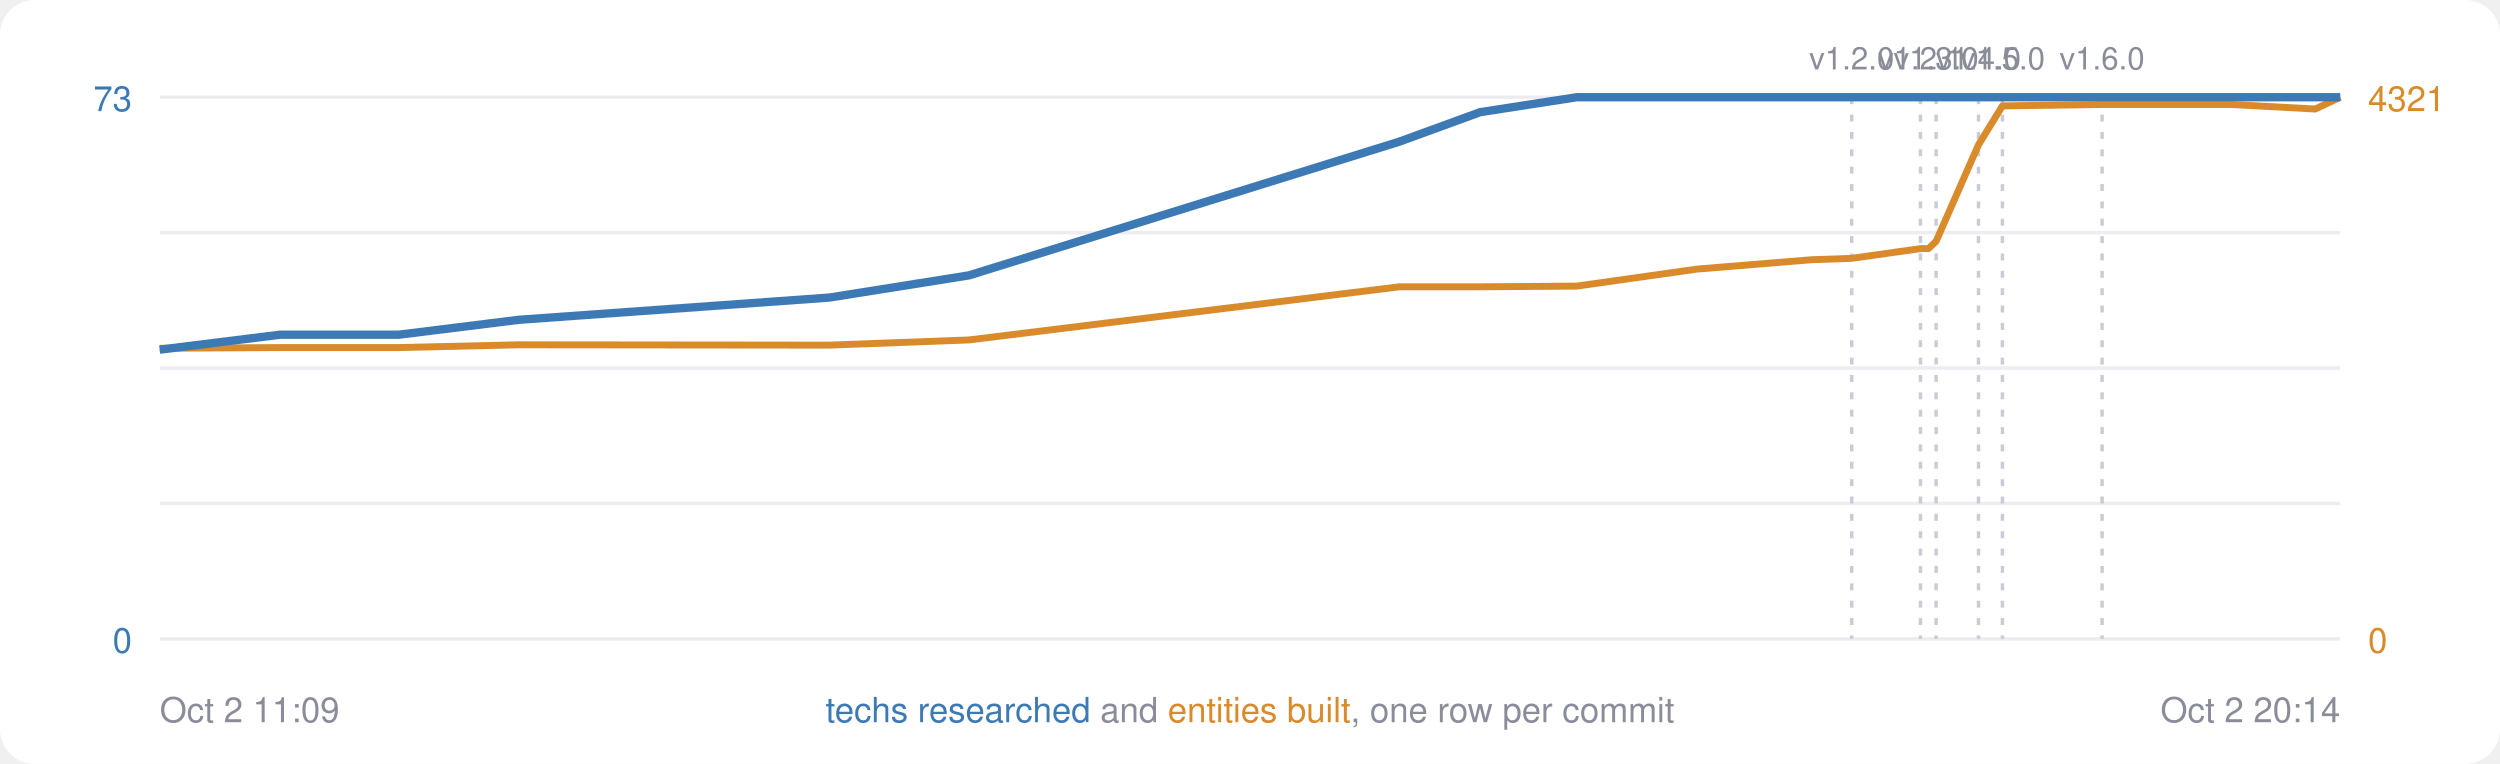
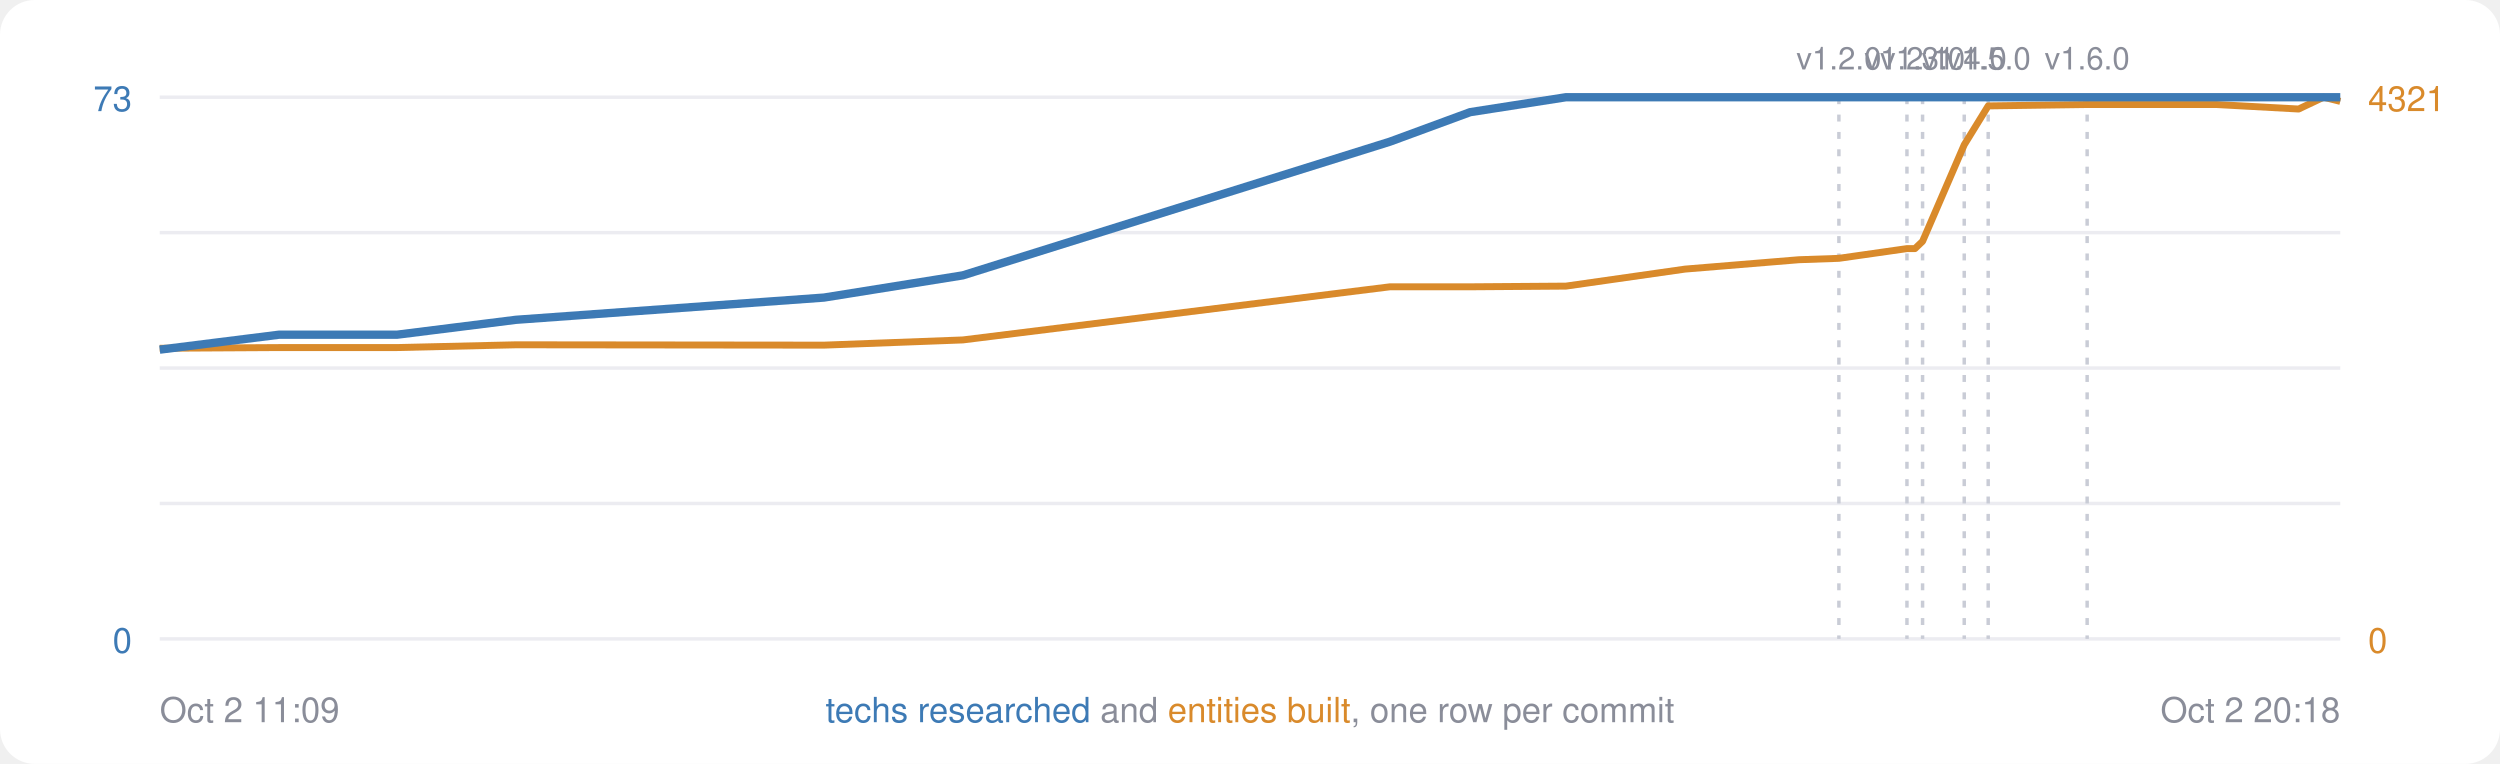
<svg xmlns="http://www.w3.org/2000/svg" viewBox="0 0 720 220" width="720" height="220" font-family="-apple-system,Helvetica,Arial,sans-serif">
  <rect width="720" height="220" fill="#ffffff" rx="10" />
  <line x1="46" y1="184.0" x2="674" y2="184.0" stroke="#ececf1" />
  <line x1="46" y1="145.0" x2="674" y2="145.0" stroke="#ececf1" />
  <line x1="46" y1="106.0" x2="674" y2="106.0" stroke="#ececf1" />
  <line x1="46" y1="67.0" x2="674" y2="67.0" stroke="#ececf1" />
  <line x1="46" y1="28.0" x2="674" y2="28.0" stroke="#ececf1" />
-   <line x1="533.3" y1="28" x2="533.3" y2="184" stroke="#c9ccd6" stroke-dasharray="2 3" />
-   <text x="533.3" y="20" text-anchor="middle" font-size="9" fill="#8a8d99">v1.2.0</text>
-   <line x1="553.1" y1="28" x2="553.1" y2="184" stroke="#c9ccd6" stroke-dasharray="2 3" />
-   <text x="553.1" y="20" text-anchor="middle" font-size="9" fill="#8a8d99">v1.2.1</text>
-   <line x1="557.6" y1="28" x2="557.6" y2="184" stroke="#c9ccd6" stroke-dasharray="2 3" />
-   <text x="557.6" y="20" text-anchor="middle" font-size="9" fill="#8a8d99">v1.3.0</text>
-   <line x1="569.8" y1="28" x2="569.8" y2="184" stroke="#c9ccd6" stroke-dasharray="2 3" />
-   <text x="569.8" y="20" text-anchor="middle" font-size="9" fill="#8a8d99">v1.4.0</text>
-   <line x1="576.7" y1="28" x2="576.7" y2="184" stroke="#c9ccd6" stroke-dasharray="2 3" />
-   <text x="576.7" y="20" text-anchor="middle" font-size="9" fill="#8a8d99">v1.5.0</text>
-   <line x1="605.4" y1="28" x2="605.4" y2="184" stroke="#c9ccd6" stroke-dasharray="2 3" />
-   <text x="605.4" y="20" text-anchor="middle" font-size="9" fill="#8a8d99">v1.6.0</text>
-   <polyline points="46.0,100.3 80.6,100.1 114.8,100.1 149.4,99.3 238.8,99.4 279.1,97.9 403.0,82.6 426.3,82.6 454.1,82.4 488.7,77.5 521.7,74.8 533.3,74.4 553.1,71.6 555.4,71.6 557.6,69.5 569.8,41.7 576.7,30.5 605.4,30.1 642.8,30.1 666.8,31.4 674.0,28.0" fill="none" stroke="#d98a2b" stroke-width="2" stroke-linejoin="round" />
-   <polyline points="46.0,100.7 80.6,96.4 114.8,96.4 149.4,92.1 238.8,85.7 279.1,79.3 403.0,40.8 426.3,32.3 454.1,28.0 488.7,28.0 521.7,28.0 533.3,28.0 553.1,28.0 555.4,28.0 557.6,28.0 569.8,28.0 576.7,28.0 605.4,28.0 642.8,28.0 666.8,28.0 674.0,28.0" fill="none" stroke="#3d7ab5" stroke-width="2.4" stroke-linejoin="round" />
+   <line x1="529.6" y1="28" x2="529.6" y2="184" stroke="#c9ccd6" stroke-dasharray="2 3" />
+   <text x="529.6" y="20" text-anchor="middle" font-size="9" fill="#8a8d99">v1.2.0</text>
+   <line x1="549.2" y1="28" x2="549.2" y2="184" stroke="#c9ccd6" stroke-dasharray="2 3" />
+   <text x="549.2" y="20" text-anchor="middle" font-size="9" fill="#8a8d99">v1.2.1</text>
+   <line x1="553.7" y1="28" x2="553.7" y2="184" stroke="#c9ccd6" stroke-dasharray="2 3" />
+   <text x="553.7" y="20" text-anchor="middle" font-size="9" fill="#8a8d99">v1.3.0</text>
+   <line x1="565.7" y1="28" x2="565.7" y2="184" stroke="#c9ccd6" stroke-dasharray="2 3" />
+   <text x="565.7" y="20" text-anchor="middle" font-size="9" fill="#8a8d99">v1.4.0</text>
+   <line x1="572.6" y1="28" x2="572.6" y2="184" stroke="#c9ccd6" stroke-dasharray="2 3" />
+   <text x="572.6" y="20" text-anchor="middle" font-size="9" fill="#8a8d99">v1.5.0</text>
+   <line x1="601.1" y1="28" x2="601.1" y2="184" stroke="#c9ccd6" stroke-dasharray="2 3" />
+   <text x="601.1" y="20" text-anchor="middle" font-size="9" fill="#8a8d99">v1.6.0</text>
+   <polyline points="46.0,100.3 80.3,100.1 114.3,100.1 148.6,99.3 237.3,99.4 277.3,97.9 400.3,82.6 423.4,82.6 451.0,82.4 485.3,77.5 518.1,74.8 529.6,74.4 549.2,71.6 551.5,71.6 553.7,69.5 565.7,41.7 572.6,30.5 601.1,30.1 638.3,30.1 662.0,31.4 669.2,28.0 674.0,29.2" fill="none" stroke="#d98a2b" stroke-width="2" stroke-linejoin="round" />
+   <polyline points="46.0,100.7 80.3,96.4 114.3,96.4 148.6,92.1 237.3,85.7 277.3,79.3 400.3,40.8 423.4,32.3 451.0,28.0 485.3,28.0 518.1,28.0 529.6,28.0 549.2,28.0 551.5,28.0 553.7,28.0 565.7,28.0 572.6,28.0 601.1,28.0 638.3,28.0 662.0,28.0 669.2,28.0 674.0,28.0" fill="none" stroke="#3d7ab5" stroke-width="2.4" stroke-linejoin="round" />
  <text x="38" y="32" text-anchor="end" font-size="10" fill="#3d7ab5">73</text>
  <text x="38" y="188" text-anchor="end" font-size="10" fill="#3d7ab5">0</text>
  <text x="682" y="32" font-size="10" fill="#d98a2b">4321</text>
  <text x="682" y="188" font-size="10" fill="#d98a2b">0</text>
  <text x="46" y="208" font-size="10" fill="#8a8d99">Oct 2 11:09</text>
-   <text x="674" y="208" text-anchor="end" font-size="10" fill="#8a8d99">Oct 2 20:14</text>
+   <text x="674" y="208" text-anchor="end" font-size="10" fill="#8a8d99">Oct 2 20:18</text>
  <text x="360.0" y="208" text-anchor="middle" font-size="10" fill="#8a8d99">
    <tspan fill="#3d7ab5">techs researched</tspan>  and  <tspan fill="#d98a2b">entities built</tspan>, one row per commit</text>
</svg>
